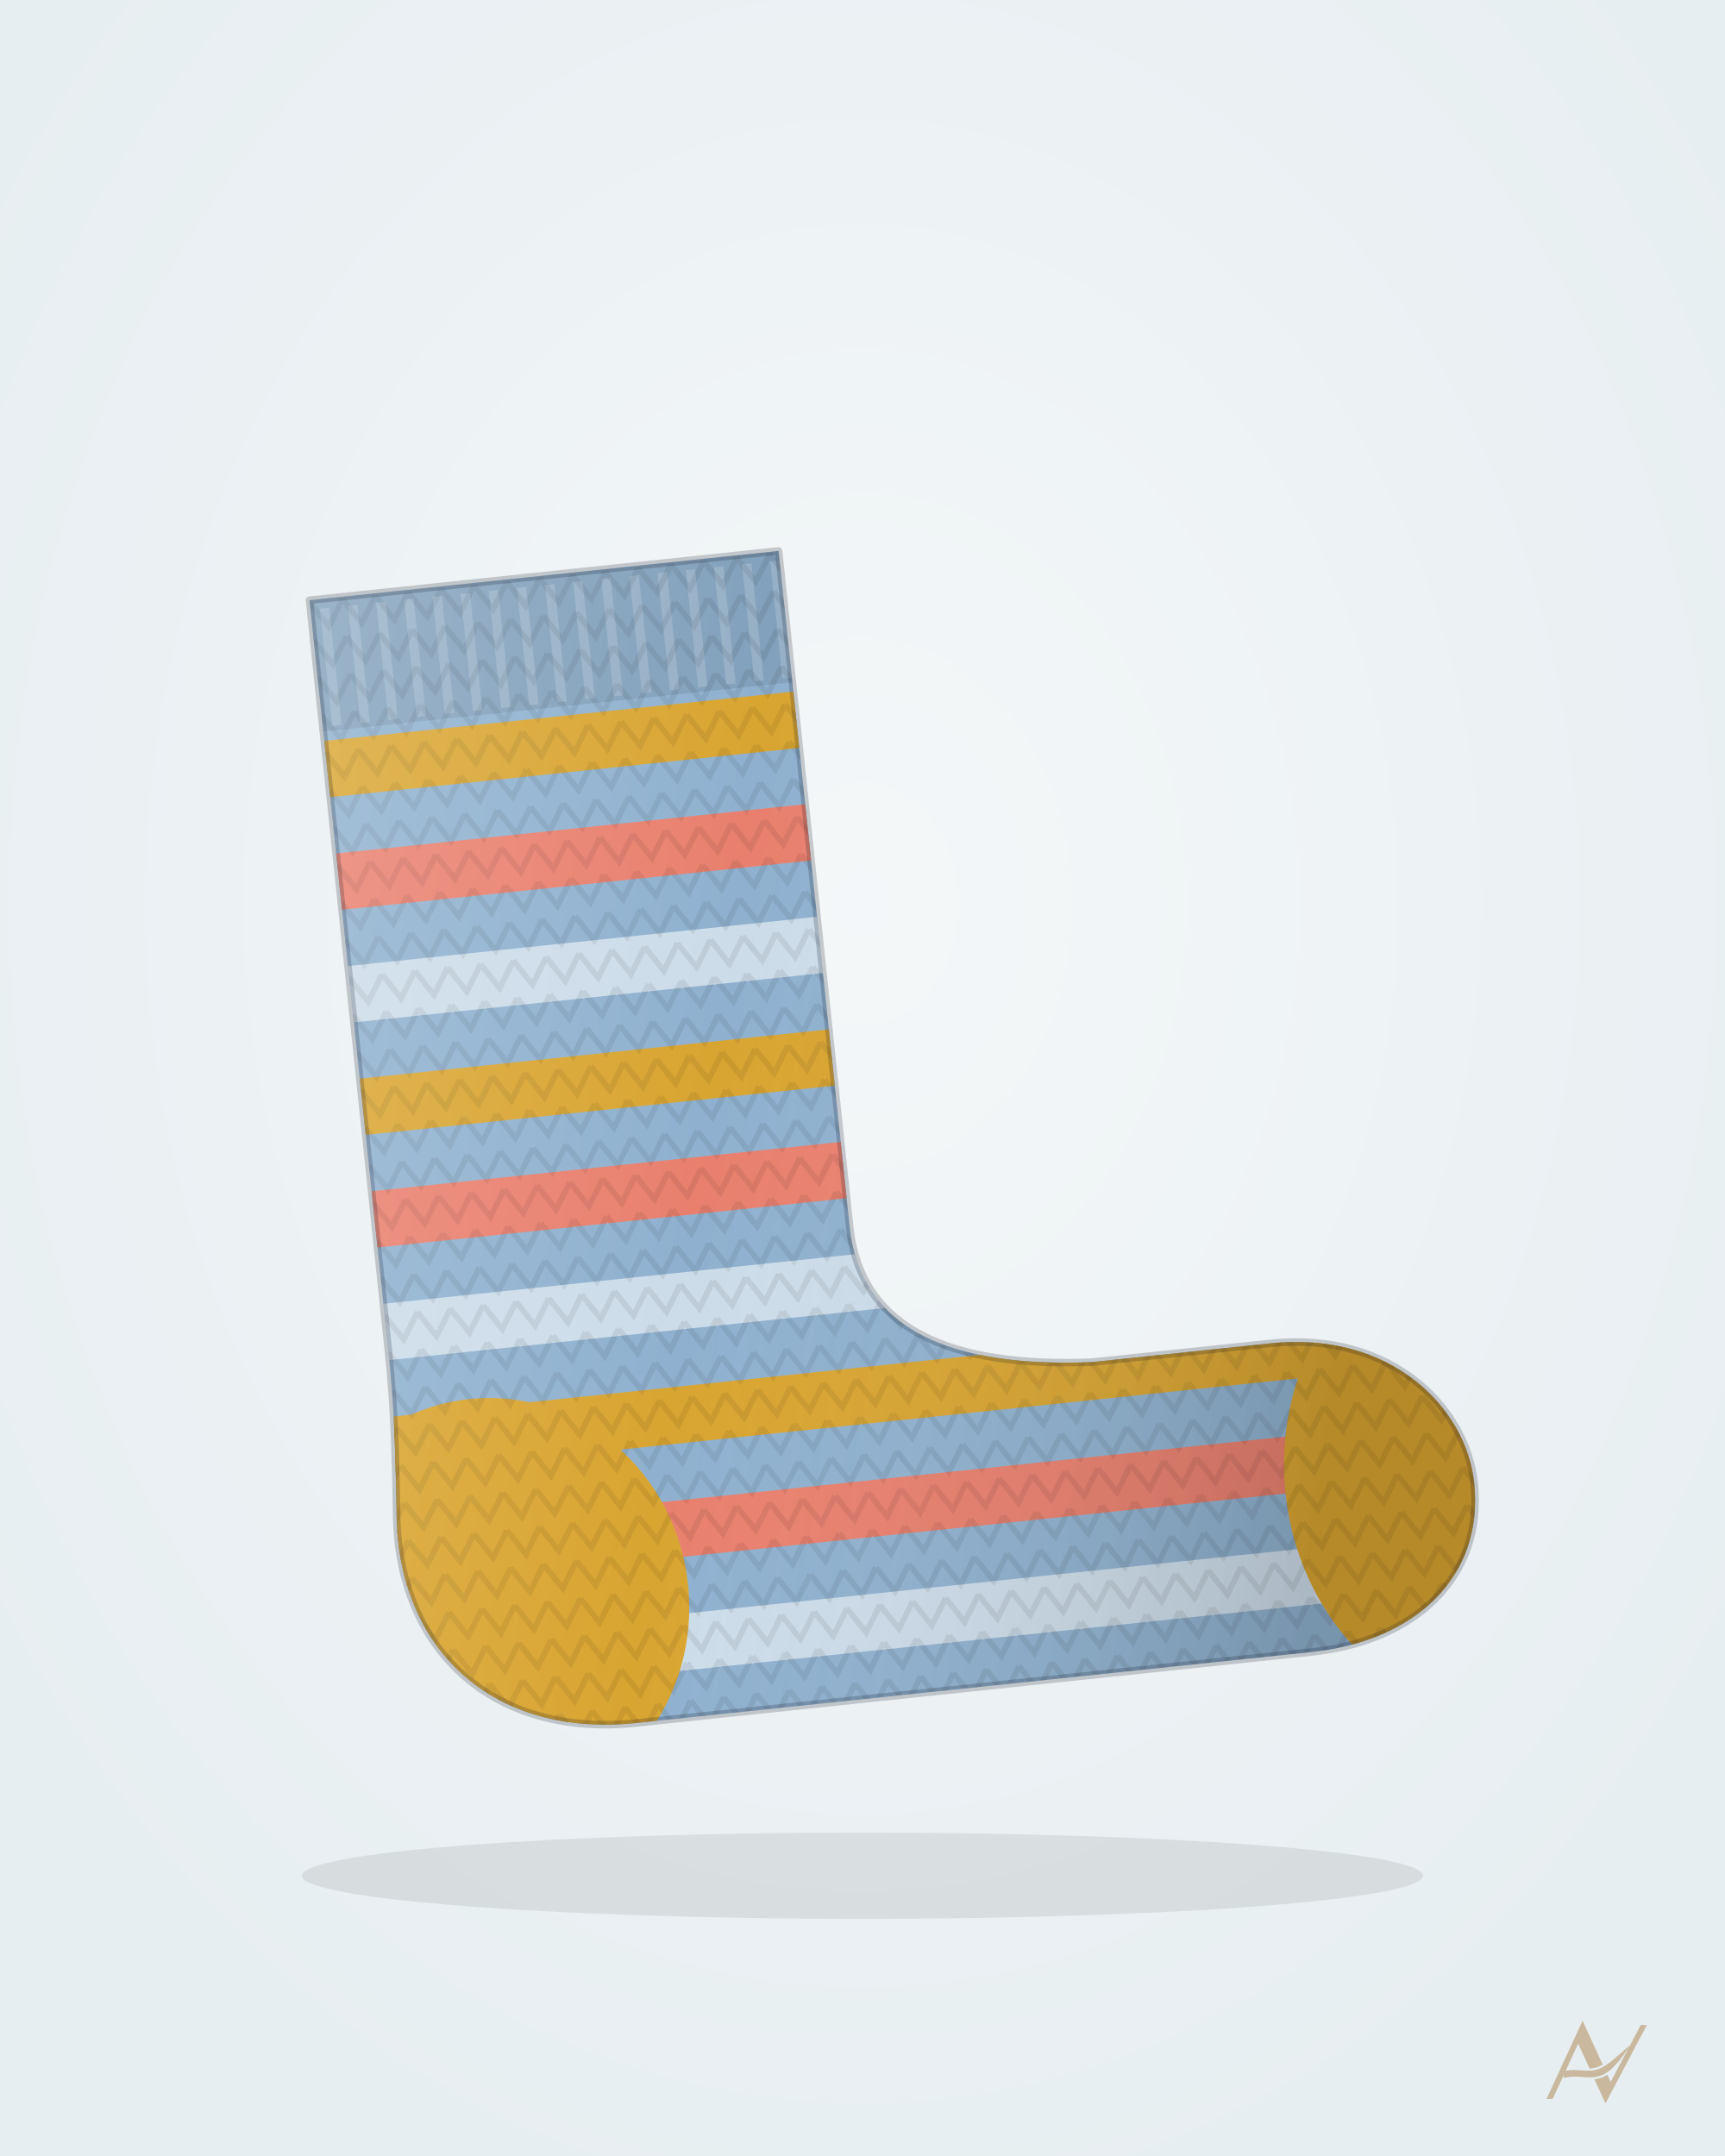
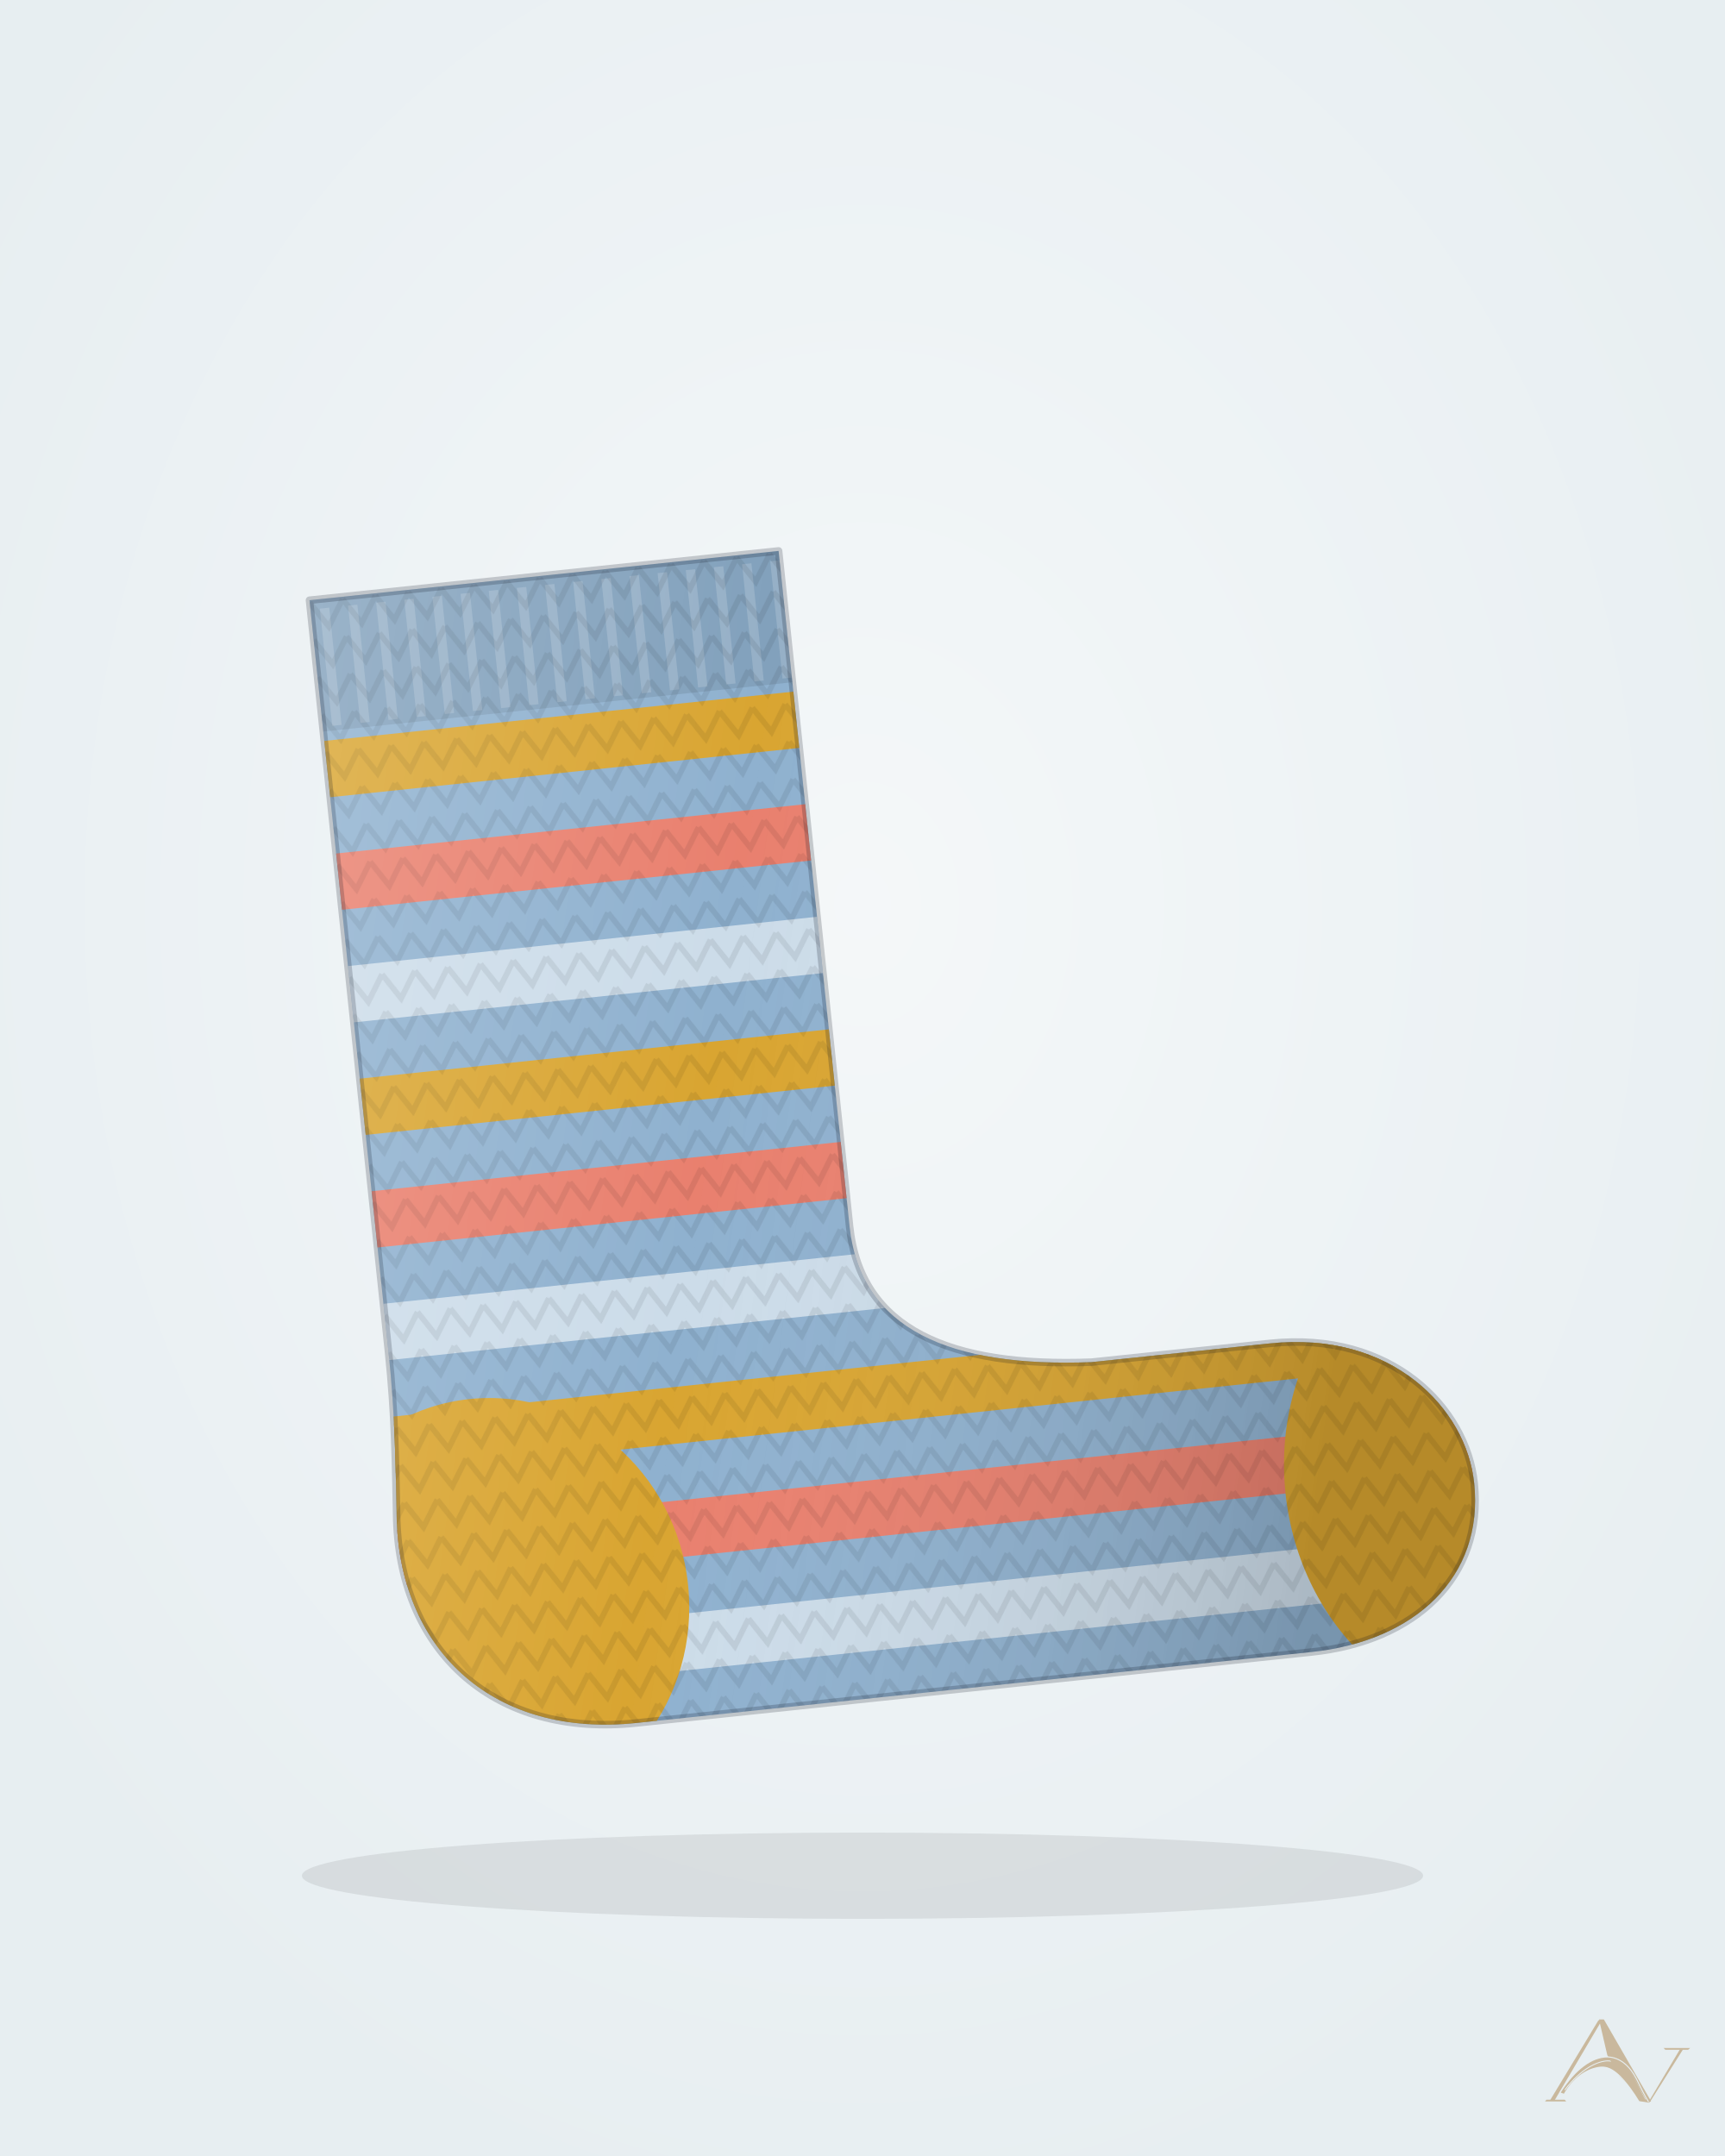
<svg xmlns="http://www.w3.org/2000/svg" viewBox="0 0 800 1000" role="img">
  <defs>
    <radialGradient id="light" cx=".5" cy=".42" r=".62">
      <stop offset="0" stop-color="#fff" stop-opacity=".55" />
      <stop offset="1" stop-color="#fff" stop-opacity="0" />
    </radialGradient>
  </defs>
  <rect width="800" height="1000" fill="#e7eef1" />
  <rect width="800" height="1000" fill="url(#light)" />
  <ellipse cx="400" cy="870" rx="260" ry="20" fill="#000" fill-opacity=".08" />
  <g transform="rotate(-6 400 500) translate(168.1 130.3) scale(2.1875 2.1875)">
    <defs>
      <clipPath id="c-kids-cartoon-crew-a">
        <path d="M0 56H100V200C100 222 118 232 148 234H186C212 234 226 252 226 268C226 288 210 300 188 300H44C14 300 -4 280 -2 252C-1 240 0 230 0 216Z" />
      </clipPath>
      <pattern id="k-kids-cartoon-crew-a" width="7" height="8" patternUnits="userSpaceOnUse">
        <path d="M0 0.5L3.5 6L7 0.5" fill="none" stroke="#000" stroke-opacity=".075" stroke-width="1.2" />
      </pattern>
      <linearGradient id="g-kids-cartoon-crew-a" x1="0" x2="1" y1="0" y2="0.25">
        <stop offset="0" stop-color="#fff" stop-opacity=".2" />
        <stop offset=".42" stop-color="#fff" stop-opacity="0" />
        <stop offset="1" stop-color="#000" stop-opacity=".16" />
      </linearGradient>
    </defs>
    <path d="M0 56H100V200C100 222 118 232 148 234H186C212 234 226 252 226 268C226 288 210 300 188 300H44C14 300 -4 280 -2 252C-1 240 0 230 0 216Z" fill="#8fb1cf" />
    <g clip-path="url(#c-kids-cartoon-crew-a)">
      <rect x="-10" y="86" width="250" height="12" fill="#d9a531" fill-opacity="1" />
      <rect x="-10" y="110" width="250" height="12" fill="#e9806e" fill-opacity="1" />
      <rect x="-10" y="134" width="250" height="12" fill="#ffffff" fill-opacity="0.55" />
      <rect x="-10" y="158" width="250" height="12" fill="#d9a531" fill-opacity="1" />
      <rect x="-10" y="182" width="250" height="12" fill="#e9806e" fill-opacity="1" />
      <rect x="-10" y="206" width="250" height="12" fill="#ffffff" fill-opacity="0.55" />
      <rect x="-10" y="230" width="250" height="12" fill="#d9a531" fill-opacity="1" />
      <rect x="-10" y="254" width="250" height="12" fill="#e9806e" fill-opacity="1" />
      <rect x="-10" y="278" width="250" height="12" fill="#ffffff" fill-opacity="0.55" />
      <rect x="-10" y="302" width="250" height="12" fill="#d9a531" fill-opacity="1" />
      <rect x="-10" y="56" width="120" height="28" fill="#000" fill-opacity=".09" />
      <path d="M3 58V83" stroke="#fff" stroke-opacity=".16" stroke-width="2" />
      <path d="M9 58V83" stroke="#fff" stroke-opacity=".16" stroke-width="2" />
      <path d="M15 58V83" stroke="#fff" stroke-opacity=".16" stroke-width="2" />
      <path d="M21 58V83" stroke="#fff" stroke-opacity=".16" stroke-width="2" />
      <path d="M27 58V83" stroke="#fff" stroke-opacity=".16" stroke-width="2" />
      <path d="M33 58V83" stroke="#fff" stroke-opacity=".16" stroke-width="2" />
      <path d="M39 58V83" stroke="#fff" stroke-opacity=".16" stroke-width="2" />
      <path d="M45 58V83" stroke="#fff" stroke-opacity=".16" stroke-width="2" />
      <path d="M51 58V83" stroke="#fff" stroke-opacity=".16" stroke-width="2" />
      <path d="M57 58V83" stroke="#fff" stroke-opacity=".16" stroke-width="2" />
      <path d="M63 58V83" stroke="#fff" stroke-opacity=".16" stroke-width="2" />
      <path d="M69 58V83" stroke="#fff" stroke-opacity=".16" stroke-width="2" />
      <path d="M75 58V83" stroke="#fff" stroke-opacity=".16" stroke-width="2" />
      <path d="M81 58V83" stroke="#fff" stroke-opacity=".16" stroke-width="2" />
      <path d="M87 58V83" stroke="#fff" stroke-opacity=".16" stroke-width="2" />
      <path d="M93 58V83" stroke="#fff" stroke-opacity=".16" stroke-width="2" />
      <path d="M99 58V83" stroke="#fff" stroke-opacity=".16" stroke-width="2" />
      <ellipse cx="16" cy="272" rx="42" ry="44" fill="#d9a531" />
      <ellipse cx="232" cy="266" rx="46" ry="52" fill="#d9a531" />
      <rect x="-30" y="26" width="290" height="284" fill="url(#k-kids-cartoon-crew-a)" />
      <rect x="-6" y="56" width="236" height="248" fill="url(#g-kids-cartoon-crew-a)" />
    </g>
    <path d="M0 56H100V200C100 222 118 232 148 234H186C212 234 226 252 226 268C226 288 210 300 188 300H44C14 300 -4 280 -2 252C-1 240 0 230 0 216Z" fill="none" stroke="#0b1220" stroke-opacity=".2" stroke-width="1.6" stroke-linejoin="round" />
  </g>
-   <g transform="translate(716 936) scale(0.4082)" opacity=".55">
+   <g transform="translate(716 936) scale(0.1325)" opacity=".55">
    <defs>
-       <clipPath id="wm-z">
-         <rect x="38" y="0" width="42" height="100" />
-       </clipPath>
-       <mask id="wm-m" maskUnits="userSpaceOnUse" x="-10" y="-10" width="140" height="120">
-         <rect x="-10" y="-10" width="140" height="120" fill="#fff" />
-         <path d="M21 61C37 56 49 63 62 58S85 41 98 31C89 45 77 62 63 66S39 64 23 68Z" fill="none" stroke="#000" stroke-width="5" stroke-linejoin="round" clip-path="url(#wm-z)" />
+       <mask id="wm-over" maskUnits="userSpaceOnUse" x="0" y="0" width="620" height="420">
+         <rect x="0" y="0" width="620" height="420" fill="#fff" />
+         <path d="M95 303C147 222 205 180 258 180C303 181 336 213 358 255C374 287 388 317 402 338L370 333C350 300 327 268 302 243C278 220 258 211 236 212C182 217 136 255 106 307Z" fill="none" stroke="#000" stroke-width="7" stroke-linejoin="round" />
+       </mask>
+       <mask id="wm-fold" maskUnits="userSpaceOnUse" x="0" y="0" width="620" height="420">
+         <rect x="0" y="0" width="620" height="420" fill="#fff" />
+         <path d="M110 293C166 219 225 192 261 192C301 194 333 221 351 254C365 281 377 305 391 327" fill="none" stroke="#000" stroke-width="3.2" stroke-linecap="round" />
      </mask>
    </defs>
-     <g fill="#b08d57">
-       <path d="M3 92L44 3L75.86 72.65L110 8L117 8L70 97L38.96 29.14L10 92Z" mask="url(#wm-m)" />
-       <path d="M21 61C37 56 49 63 62 58S85 41 98 31C89 45 77 62 63 66S39 64 23 68Z" />
+     <g transform="translate(-36 -42)" fill="#b08d57">
+       <g mask="url(#wm-over)">
+         <path d="M227 50L239 50L73 331H57Z" />
+         <path d="M229 47L258 172L300 245L384 334L400 340L411 333L246 47Z" />
+       </g>
+       <path d="M40 334H114L109 328H45Z" />
+       <path d="M400 340L409 333L523 152H512Z" />
+       <path d="M455 147H548L541 153H461Z" />
+       <path d="M95 303C147 222 205 180 258 180C303 181 336 213 358 255C374 287 388 317 402 338L370 333C350 300 327 268 302 243C278 220 258 211 236 212C182 217 136 255 106 307Z" mask="url(#wm-fold)" />
    </g>
  </g>
</svg>
